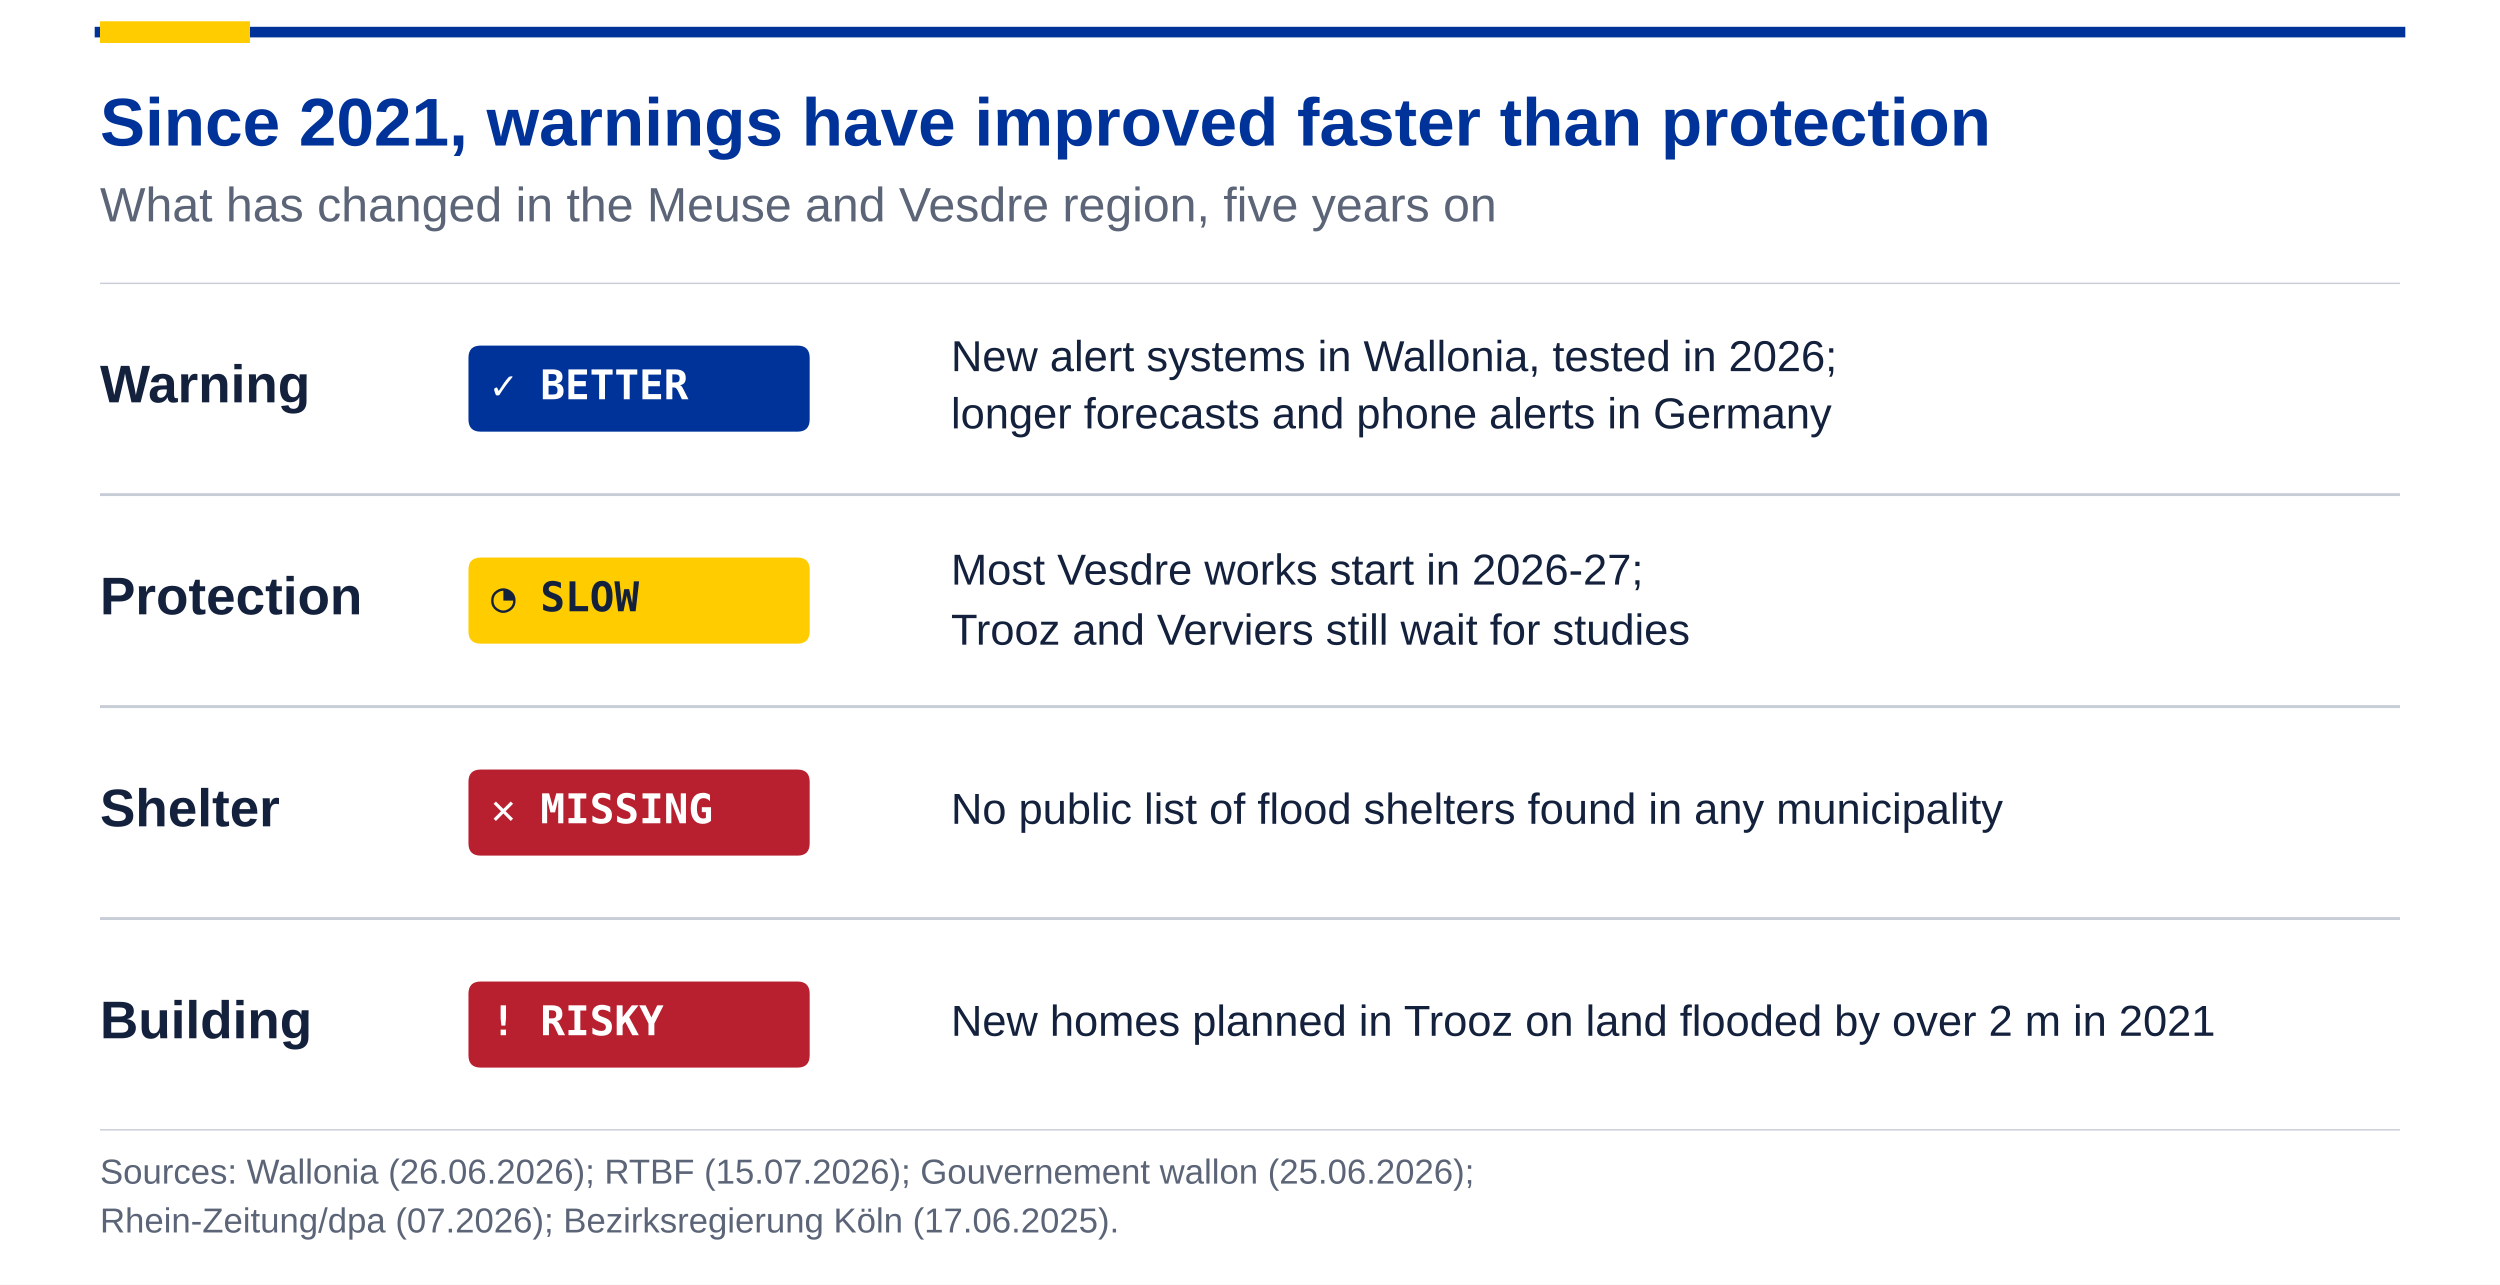
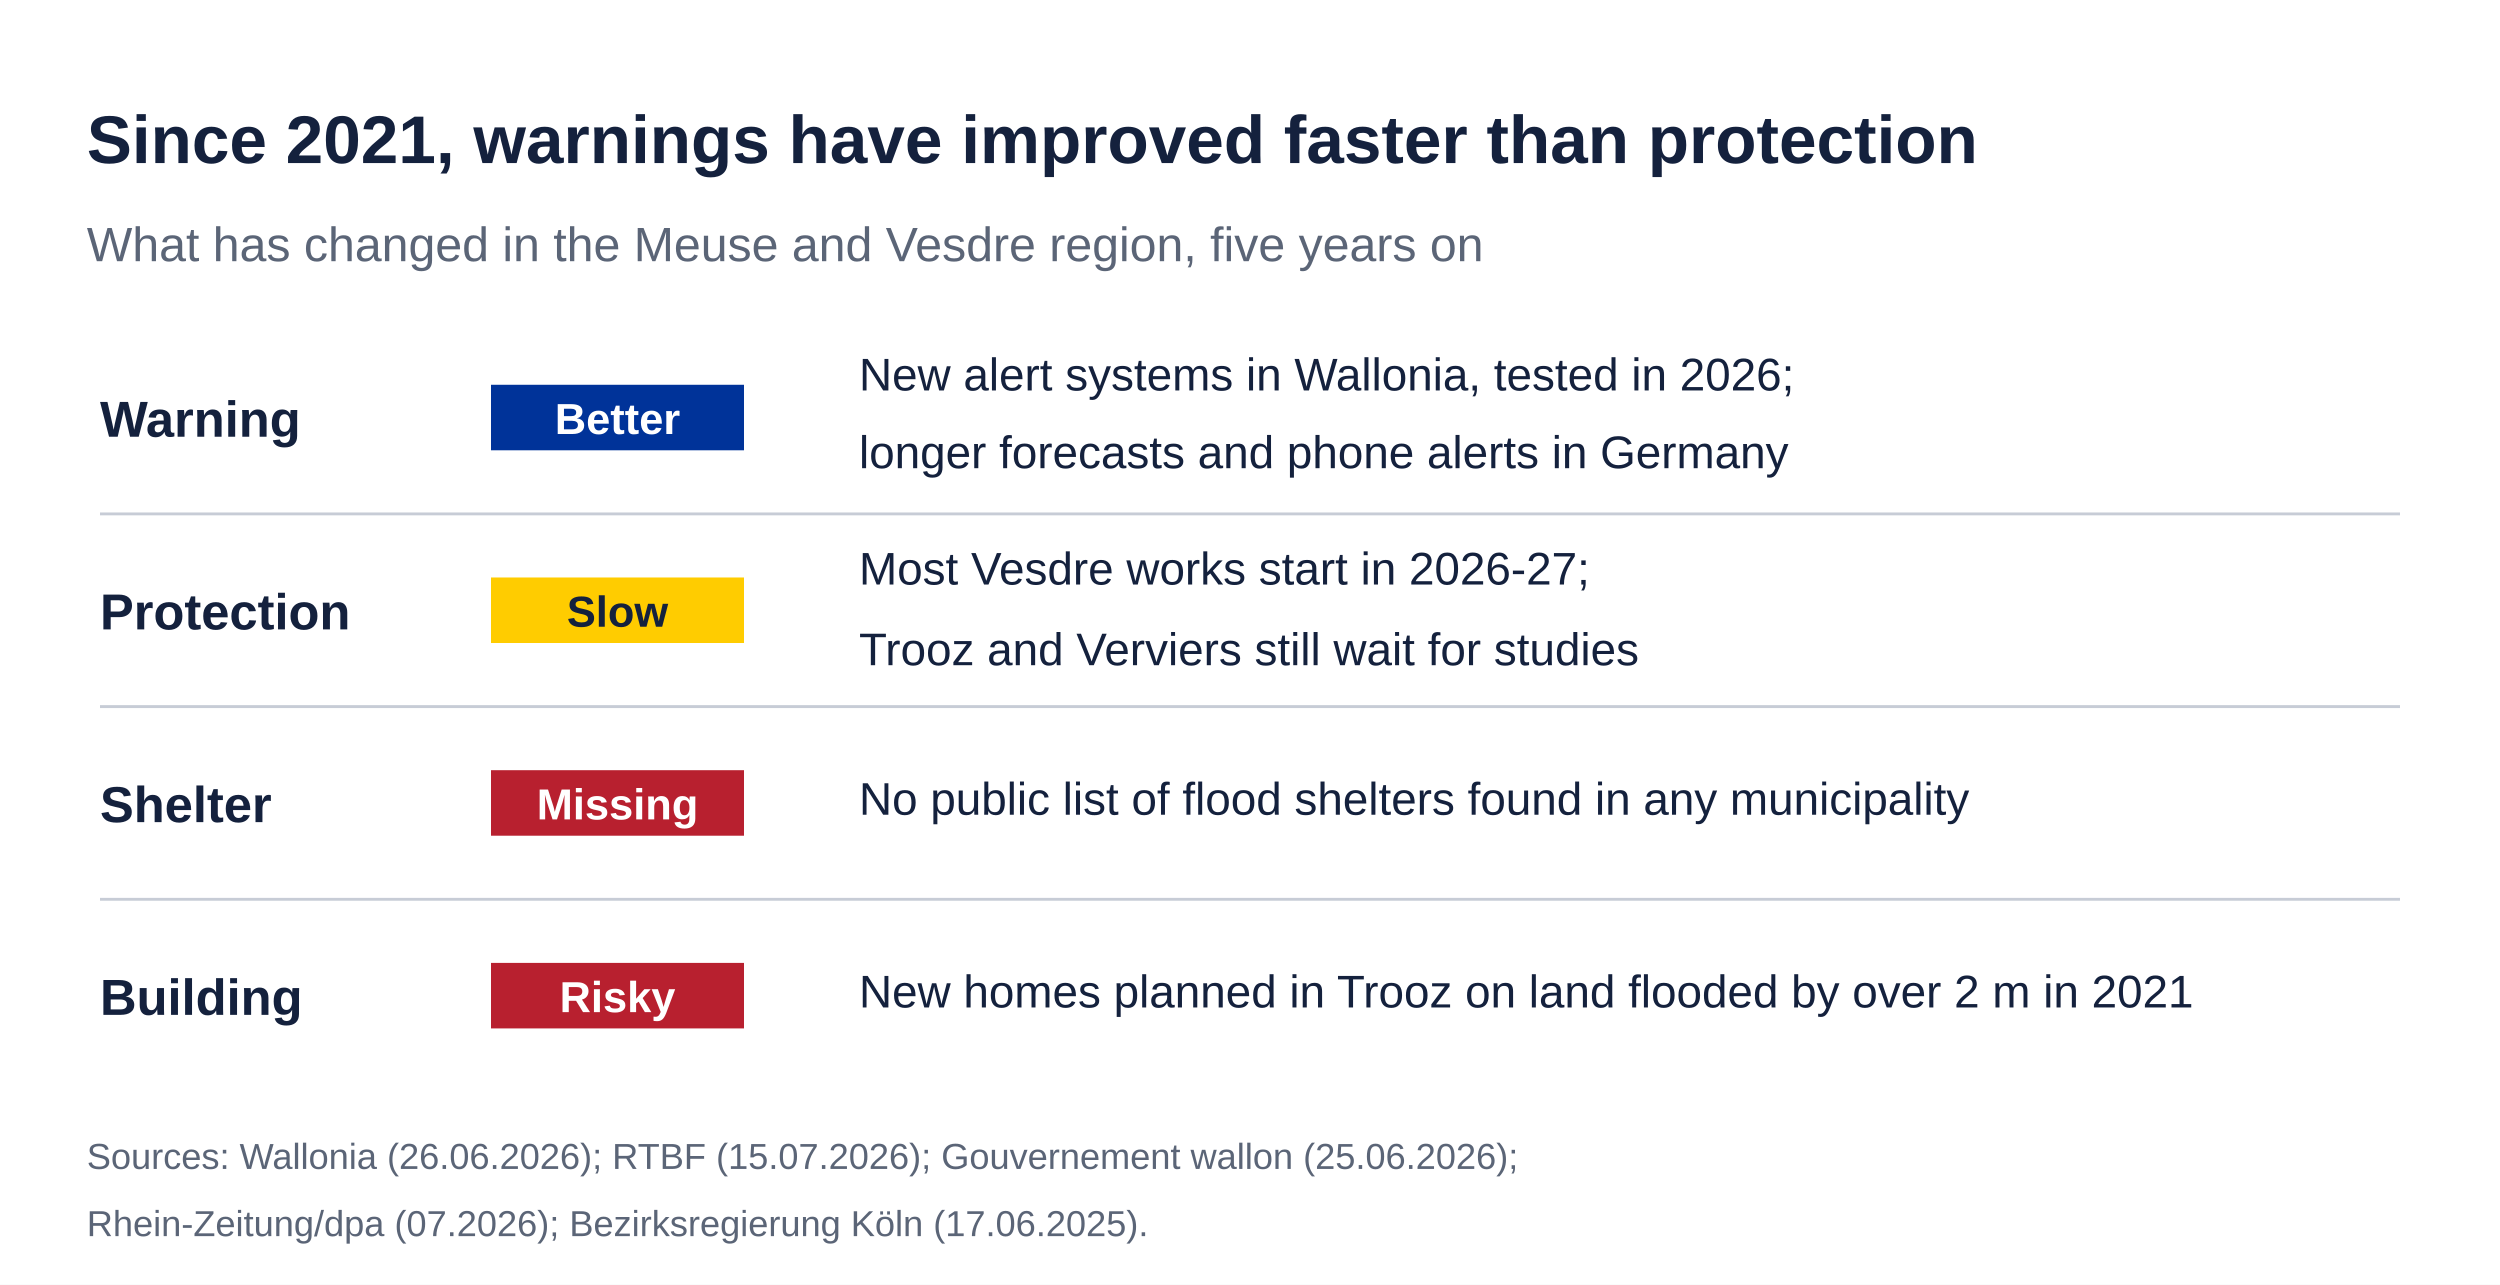
<svg xmlns="http://www.w3.org/2000/svg" width="518.4pt" height="266.4pt" viewBox="0 0 518.4 266.4" version="1.1">
  <defs>
    <style type="text/css">*{stroke-linejoin: round; stroke-linecap: butt}</style>
  </defs>
  <g id="figure_1">
    <g id="patch_1">
      <path d="M 0 266.4  L 518.4 266.4  L 518.4 0  L 0 0  z " style="fill: #ffffff" />
    </g>
    <g id="axes_1">
+       <g id="patch_2">
+         <path d="M 101.814 93.373  L 154.276 93.373  L 154.276 79.787  L 101.814 79.787  z " clip-path="url(#pee6ba3f8bd)" style="fill: #003399" />
+       </g>
+       <g id="patch_3">
+         <path d="M 101.814 133.333  L 154.276 133.333  L 154.276 119.747  L 101.814 119.747  z " clip-path="url(#pee6ba3f8bd)" style="fill: #ffcc00" />
+       </g>
+       <g id="patch_4">
+         <path d="M 101.814 173.293  L 154.276 173.293  L 154.276 159.707  L 101.814 159.707  z " clip-path="url(#pee6ba3f8bd)" style="fill: #b8202f" />
+       </g>
+       <g id="patch_5">
+         <path d="M 101.814 213.253  L 154.276 213.253  L 154.276 199.667  L 101.814 199.667  z " clip-path="url(#pee6ba3f8bd)" style="fill: #b8202f" />
+       </g>
      <g id="line2d_1">
-         <path d="M 20.736 102.564  L 497.664 102.564  " clip-path="url(#p8801d6d86c)" style="fill: none; stroke: #c7ccd6; stroke-width: 0.6; stroke-linecap: square" />
+         <path d="M 20.736 106.56  L 497.664 106.56  " clip-path="url(#pee6ba3f8bd)" style="fill: none; stroke: #c7ccd6; stroke-width: 0.6; stroke-linecap: square" />
      </g>
      <g id="line2d_2">
-         <path d="M 20.736 146.52  L 497.664 146.52  " clip-path="url(#p8801d6d86c)" style="fill: none; stroke: #c7ccd6; stroke-width: 0.6; stroke-linecap: square" />
+         <path d="M 20.736 146.52  L 497.664 146.52  " clip-path="url(#pee6ba3f8bd)" style="fill: none; stroke: #c7ccd6; stroke-width: 0.6; stroke-linecap: square" />
      </g>
      <g id="line2d_3">
-         <path d="M 20.736 190.476  L 497.664 190.476  " clip-path="url(#p8801d6d86c)" style="fill: none; stroke: #c7ccd6; stroke-width: 0.6; stroke-linecap: square" />
-       </g>
-       <g id="line2d_4">
-         <path d="M 20.736 234.432  L 497.664 234.432  " clip-path="url(#p8801d6d86c)" style="fill: none; stroke: #c7ccd6; stroke-width: 0.6; stroke-linecap: square" />
-       </g>
-       <g id="line2d_5">
-         <path d="M 20.736 58.608  L 497.664 58.608  " clip-path="url(#p8801d6d86c)" style="fill: none; stroke: #c7ccd6; stroke-width: 0.6; stroke-linecap: square" />
+         <path d="M 20.736 186.48  L 497.664 186.48  " clip-path="url(#pee6ba3f8bd)" style="fill: none; stroke: #c7ccd6; stroke-width: 0.6; stroke-linecap: square" />
      </g>
      <g id="text_1">
-         <text style="font-weight: 700; font-size: 11px; font-family: 'Arial', 'Helvetica Neue', 'DejaVu Sans'; text-anchor: start; fill: #14213d" x="20.736" y="83.433" transform="rotate(-0 20.736 83.43257)">Warning</text>
+         <text style="font-weight: 700; font-size: 10.5px; font-family: 'Helvetica Neue', 'Arial', 'DejaVu Sans', sans-serif; text-anchor: start; fill: #14213d" x="20.736" y="90.559" transform="rotate(-0 20.736 90.5595)">Warning</text>
      </g>
      <g id="text_2">
-         <g id="patch_2">
-           <path d="M 99.689 89.511  L 165.346 89.511  Q 167.896 89.511 167.896 86.961  L 167.896 74.211  Q 167.896 71.661 165.346 71.661  L 99.689 71.661  Q 97.139 71.661 97.139 74.211  L 97.139 86.961  Q 97.139 89.511 99.689 89.511  z " style="fill: #003399" />
-         </g>
-         <text style="font-weight: 700; font-size: 8.5px; font-family: 'DejaVu Sans Mono'; text-anchor: start; fill: #ffffff" x="101.814" y="82.794" transform="rotate(-0 101.8138 82.79401)">✓  BETTER   </text>
+         <text style="font-weight: 700; font-size: 9px; font-family: 'Helvetica Neue', 'Arial', 'DejaVu Sans', sans-serif; text-anchor: middle; fill: #ffffff" x="128.045" y="89.991" transform="rotate(-0 128.0448 89.991)">Better</text>
      </g>
      <g id="text_3">
-         <text style="font-size: 9px; font-family: 'Arial', 'Helvetica Neue', 'DejaVu Sans'; fill: #14213d" transform="translate(197.1994 76.96086)">New alert systems in Wallonia, tested in 2026;</text>
-         <text style="font-size: 9px; font-family: 'Arial', 'Helvetica Neue', 'DejaVu Sans'; fill: #14213d" transform="translate(197.1994 88.82715)">longer forecasts and phone alerts in Germany</text>
+         <text style="font-size: 9.5px; font-family: 'Helvetica Neue', 'Arial', 'DejaVu Sans', sans-serif; fill: #14213d" transform="translate(178.1222 80.96446)">New alert systems in Wallonia, tested in 2026;</text>
+         <text style="font-size: 9.5px; font-family: 'Helvetica Neue', 'Arial', 'DejaVu Sans', sans-serif; fill: #14213d" transform="translate(178.1222 97.08284)">longer forecasts and phone alerts in Germany</text>
      </g>
      <g id="text_4">
-         <text style="font-weight: 700; font-size: 11px; font-family: 'Arial', 'Helvetica Neue', 'DejaVu Sans'; text-anchor: start; fill: #14213d" x="20.736" y="127.389" transform="rotate(-0 20.736 127.3887)">Protection</text>
+         <text style="font-weight: 700; font-size: 10.5px; font-family: 'Helvetica Neue', 'Arial', 'DejaVu Sans', sans-serif; text-anchor: start; fill: #14213d" x="20.736" y="130.519" transform="rotate(-0 20.736 130.5195)">Protection</text>
      </g>
      <g id="text_5">
-         <g id="patch_3">
-           <path d="M 99.689 133.467  L 165.346 133.467  Q 167.896 133.467 167.896 130.917  L 167.896 118.167  Q 167.896 115.617 165.346 115.617  L 99.689 115.617  Q 97.139 115.617 97.139 118.167  L 97.139 130.917  Q 97.139 133.467 99.689 133.467  z " style="fill: #ffcc00" />
-         </g>
-         <text style="font-weight: 700; font-size: 8.5px; font-family: 'DejaVu Sans Mono'; text-anchor: start; fill: #14213d" x="101.814" y="126.75" transform="rotate(-0 101.8138 126.75)">◔  SLOW     </text>
+         <text style="font-weight: 700; font-size: 9px; font-family: 'Helvetica Neue', 'Arial', 'DejaVu Sans', sans-serif; text-anchor: middle; fill: #14213d" x="128.045" y="129.951" transform="rotate(-0 128.0448 129.951)">Slow</text>
      </g>
      <g id="text_6">
-         <text style="font-size: 9px; font-family: 'Arial', 'Helvetica Neue', 'DejaVu Sans'; fill: #14213d" transform="translate(197.1994 121.2269)">Most Vesdre works start in 2026-27;</text>
-         <text style="font-size: 9px; font-family: 'Arial', 'Helvetica Neue', 'DejaVu Sans'; fill: #14213d" transform="translate(197.1994 133.6775)">Trooz and Verviers still wait for studies</text>
+         <text style="font-size: 9.5px; font-family: 'Helvetica Neue', 'Arial', 'DejaVu Sans', sans-serif; fill: #14213d" transform="translate(178.1222 121.2147)">Most Vesdre works start in 2026-27;</text>
+         <text style="font-size: 9.5px; font-family: 'Helvetica Neue', 'Arial', 'DejaVu Sans', sans-serif; fill: #14213d" transform="translate(178.1222 137.9416)">Trooz and Verviers still wait for studies</text>
      </g>
      <g id="text_7">
-         <text style="font-weight: 700; font-size: 11px; font-family: 'Arial', 'Helvetica Neue', 'DejaVu Sans'; text-anchor: start; fill: #14213d" x="20.736" y="171.345" transform="rotate(-0 20.736 171.3447)">Shelter</text>
+         <text style="font-weight: 700; font-size: 10.5px; font-family: 'Helvetica Neue', 'Arial', 'DejaVu Sans', sans-serif; text-anchor: start; fill: #14213d" x="20.736" y="170.48" transform="rotate(-0 20.736 170.4795)">Shelter</text>
      </g>
      <g id="text_8">
-         <g id="patch_4">
-           <path d="M 99.689 177.423  L 165.346 177.423  Q 167.896 177.423 167.896 174.873  L 167.896 162.123  Q 167.896 159.573 165.346 159.573  L 99.689 159.573  Q 97.139 159.573 97.139 162.123  L 97.139 174.873  Q 97.139 177.423 99.689 177.423  z " style="fill: #b8202f" />
-         </g>
-         <text style="font-weight: 700; font-size: 8.5px; font-family: 'DejaVu Sans Mono'; text-anchor: start; fill: #ffffff" x="101.814" y="170.706" transform="rotate(-0 101.8138 170.706)">✕  MISSING  </text>
+         <text style="font-weight: 700; font-size: 9px; font-family: 'Helvetica Neue', 'Arial', 'DejaVu Sans', sans-serif; text-anchor: middle; fill: #ffffff" x="128.045" y="169.911" transform="rotate(-0 128.0448 169.911)">Missing</text>
      </g>
      <g id="text_9">
-         <text style="font-size: 9px; font-family: 'Arial', 'Helvetica Neue', 'DejaVu Sans'; text-anchor: start; fill: #14213d" x="197.199" y="170.827" transform="rotate(-0 197.1994 170.8268)">No public list of flood shelters found in any municipality</text>
+         <text style="font-size: 9.5px; font-family: 'Helvetica Neue', 'Arial', 'DejaVu Sans', sans-serif; text-anchor: start; fill: #14213d" x="178.122" y="168.946" transform="rotate(-0 178.1222 168.9462)">No public list of flood shelters found in any municipality</text>
      </g>
      <g id="text_10">
-         <text style="font-weight: 700; font-size: 11px; font-family: 'Arial', 'Helvetica Neue', 'DejaVu Sans'; text-anchor: start; fill: #14213d" x="20.736" y="215.301" transform="rotate(-0 20.736 215.3006)">Building</text>
+         <text style="font-weight: 700; font-size: 10.5px; font-family: 'Helvetica Neue', 'Arial', 'DejaVu Sans', sans-serif; text-anchor: start; fill: #14213d" x="20.736" y="210.44" transform="rotate(-0 20.736 210.4395)">Building</text>
      </g>
      <g id="text_11">
-         <g id="patch_5">
-           <path d="M 99.689 221.379  L 165.346 221.379  Q 167.896 221.379 167.896 218.829  L 167.896 206.079  Q 167.896 203.529 165.346 203.529  L 99.689 203.529  Q 97.139 203.529 97.139 206.079  L 97.139 218.829  Q 97.139 221.379 99.689 221.379  z " style="fill: #b8202f" />
-         </g>
-         <text style="font-weight: 700; font-size: 8.5px; font-family: 'DejaVu Sans Mono'; text-anchor: start; fill: #ffffff" x="101.814" y="214.662" transform="rotate(-0 101.8138 214.662)">!  RISKY    </text>
+         <text style="font-weight: 700; font-size: 9px; font-family: 'Helvetica Neue', 'Arial', 'DejaVu Sans', sans-serif; text-anchor: middle; fill: #ffffff" x="128.045" y="209.871" transform="rotate(-0 128.0448 209.871)">Risky</text>
      </g>
      <g id="text_12">
-         <text style="font-size: 9px; font-family: 'Arial', 'Helvetica Neue', 'DejaVu Sans'; text-anchor: start; fill: #14213d" x="197.199" y="214.783" transform="rotate(-0 197.1994 214.7827)">New homes planned in Trooz on land flooded by over 2 m in 2021</text>
+         <text style="font-size: 9.5px; font-family: 'Helvetica Neue', 'Arial', 'DejaVu Sans', sans-serif; text-anchor: start; fill: #14213d" x="178.122" y="208.906" transform="rotate(-0 178.1222 208.9062)">New homes planned in Trooz on land flooded by over 2 m in 2021</text>
      </g>
    </g>
-     <g id="line2d_6">
-       <path d="M 20.736 6.66  L 497.664 6.66  " style="fill: none; stroke: #003399; stroke-width: 2.2; stroke-linecap: square" />
-     </g>
-     <g id="line2d_7">
-       <path d="M 20.736 6.66  L 51.84 6.66  " style="fill: none; stroke: #ffcc00; stroke-width: 4.5" />
-     </g>
    <g id="text_13">
-       <text style="font-weight: 700; font-size: 14px; font-family: 'Arial', 'Helvetica Neue', 'DejaVu Sans'; text-anchor: start; fill: #003399" x="20.736" y="30.172" transform="rotate(-0 20.736 30.17238)">Since 2021, warnings have improved faster than protection</text>
+       <text style="font-weight: 700; font-size: 14px; font-family: 'Helvetica Neue', 'Arial', 'DejaVu Sans', sans-serif; text-anchor: start; fill: #14213d" x="18" y="33.81" transform="rotate(-0 18 33.81)">Since 2021, warnings have improved faster than protection</text>
    </g>
    <g id="text_14">
-       <text style="font-size: 10px; font-family: 'Arial', 'Helvetica Neue', 'DejaVu Sans'; text-anchor: start; fill: #5b6577" x="20.736" y="45.908" transform="rotate(-0 20.736 45.90827)">What has changed in the Meuse and Vesdre region, five years on</text>
+       <text style="font-size: 10px; font-family: 'Helvetica Neue', 'Arial', 'DejaVu Sans', sans-serif; text-anchor: start; fill: #5b6577" x="18" y="54.16" transform="rotate(-0 18 54.16)">What has changed in the Meuse and Vesdre region, five years on</text>
    </g>
    <g id="text_15">
-       <text style="font-size: 7.2px; font-family: 'Arial', 'Helvetica Neue', 'DejaVu Sans'; text-anchor: start; fill: #5b6577" x="20.736" y="255.561" transform="rotate(-0 20.736 255.5606)">Rhein-Zeitung/dpa (07.2026); Bezirksregierung Köln (17.06.2025).</text>
-     </g>
-     <g id="text_16">
-       <text style="font-size: 7.2px; font-family: 'Arial', 'Helvetica Neue', 'DejaVu Sans'; text-anchor: start; fill: #5b6577" x="20.736" y="245.437" transform="rotate(-0 20.736 245.4374)">Sources: Wallonia (26.06.2026); RTBF (15.07.2026); Gouvernement wallon (25.06.2026);</text>
+       <text style="font-size: 7.5px; font-family: 'Helvetica Neue', 'Arial', 'DejaVu Sans', sans-serif; fill: #5b6577" transform="translate(18 242.3851)">Sources: Wallonia (26.06.2026); RTBF (15.07.2026); Gouvernement wallon (25.06.2026);</text>
+       <text style="font-size: 7.5px; font-family: 'Helvetica Neue', 'Arial', 'DejaVu Sans', sans-serif; fill: #5b6577" transform="translate(18 256.32)">Rhein-Zeitung/dpa (07.2026); Bezirksregierung Köln (17.06.2025).</text>
    </g>
  </g>
  <defs>
-     <clipPath id="p8801d6d86c">
-       <rect x="20.736" y="58.608" width="476.928" height="175.824" />
+     <clipPath id="pee6ba3f8bd">
+       <rect x="20.736" y="66.6" width="476.928" height="159.84" />
    </clipPath>
  </defs>
</svg>
